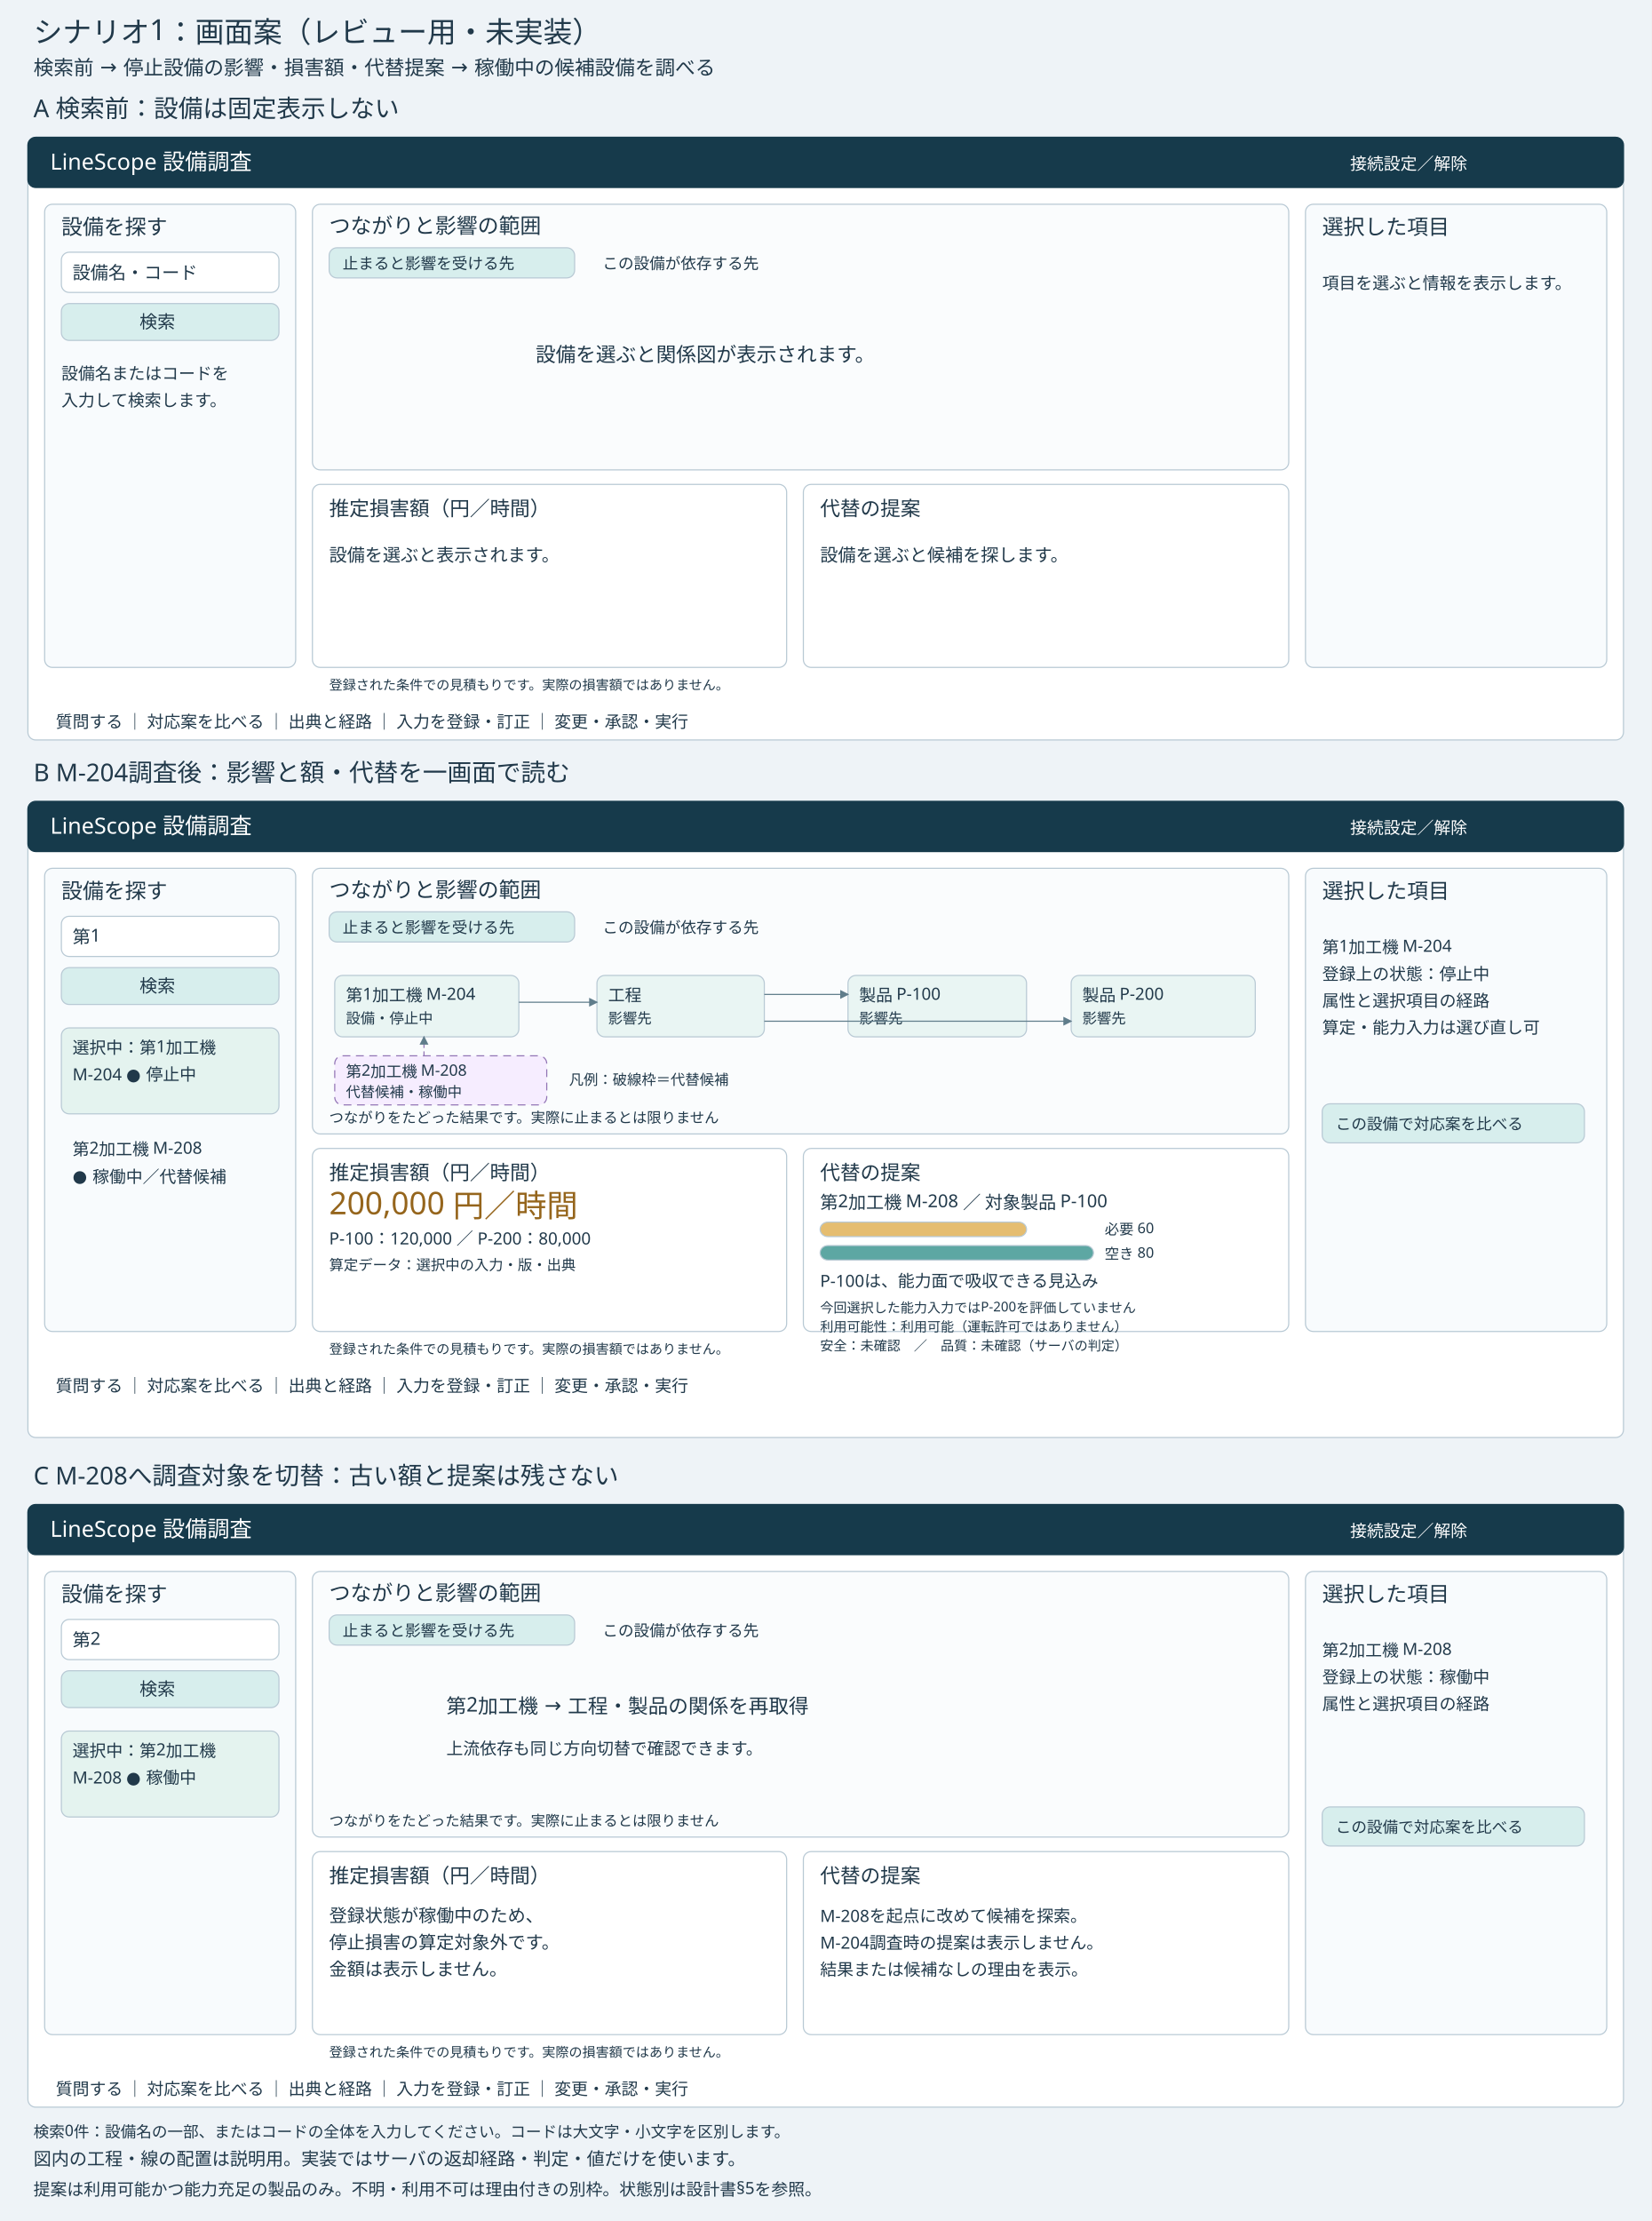
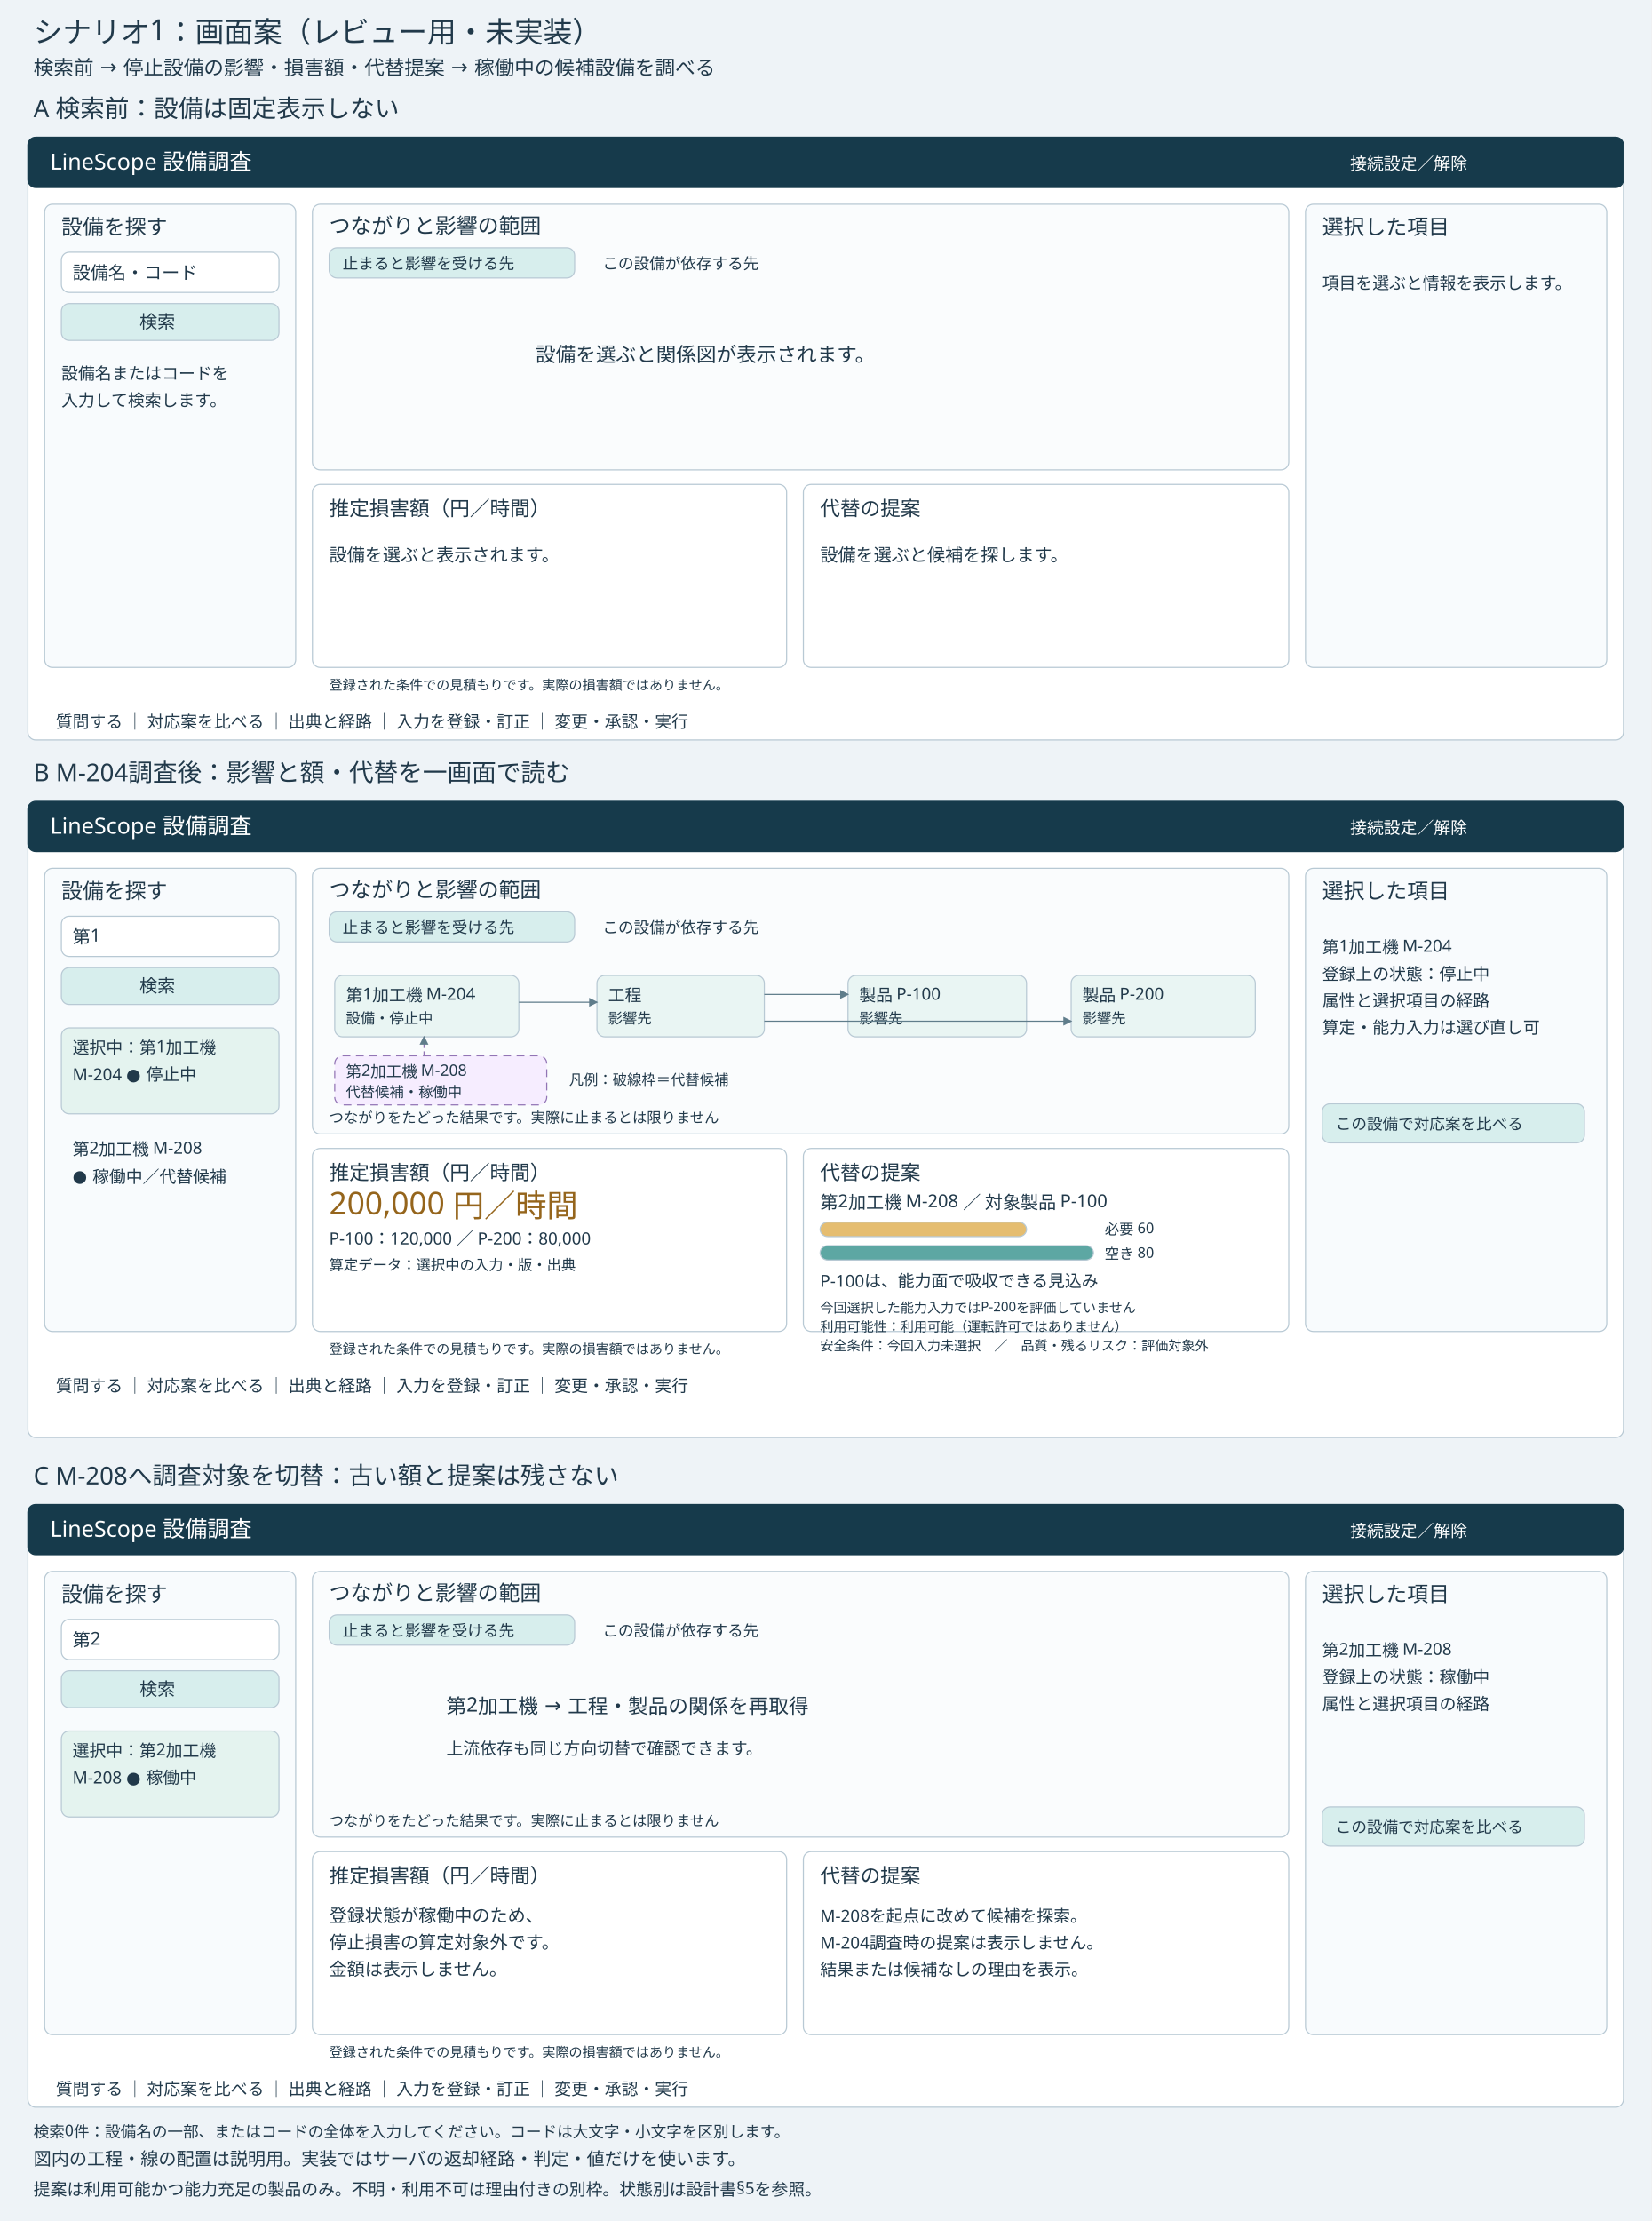
<svg xmlns="http://www.w3.org/2000/svg" width="1480" height="1990" viewBox="0 0 1480 1990" role="img" aria-labelledby="title desc">
  <rect width="1480" height="1990" fill="#eef3f7" />
  <g font-family="sans-serif" fill="#21394a">
    <defs>
      <marker id="arrow" markerWidth="8" markerHeight="8" refX="7" refY="4" orient="auto">
        <path d="M0 0L8 4L0 8" fill="#607d8b" />
      </marker>
    </defs>
    <text x="30" y="38" font-size="26">シナリオ1：画面案（レビュー用・未実装）</text>
    <text x="30" y="67" font-size="18">検索前 → 停止設備の影響・損害額・代替提案 → 稼働中の候補設備を調べる</text>
    <text x="30" y="105" font-size="22">A  検索前：設備は固定表示しない</text>
    <rect x="25" y="123" width="1430" height="540" rx="7" fill="#fff" stroke="#b8c9d4" />
    <rect x="25" y="123" width="1430" height="45" rx="7" fill="#163a4b" stroke="#163a4b" />
    <text x="45" y="152" font-size="20" fill="white">LineScope   設備調査</text>
    <text x="1210" y="152" font-size="15" fill="white">接続設定／解除</text>
    <rect x="40" y="183" width="225" height="415" rx="7" fill="#f8fbfd" stroke="#b8c9d4" />
    <text x="55" y="210" font-size="19">設備を探す</text>
    <rect x="55" y="226" width="195" height="36" rx="7" fill="#fff" stroke="#b8c9d4" />
    <text x="65" y="250" font-size="16">設備名・コード</text>
    <rect x="55" y="272" width="195" height="33" rx="7" fill="#d7eeed" stroke="#b8c9d4" />
    <text x="125" y="294" font-size="16">検索</text>
    <rect x="280" y="183" width="875" height="238" rx="7" fill="#fafcfd" stroke="#b8c9d4" />
    <text x="295" y="209" font-size="19">つながりと影響の範囲</text>
    <rect x="295" y="222" width="220" height="27" rx="7" fill="#d7eeed" stroke="#b8c9d4" />
    <text x="307" y="241" font-size="14">止まると影響を受ける先</text>
    <text x="540" y="241" font-size="14">この設備が依存する先</text>
    <rect x="1170" y="183" width="270" height="415" rx="7" fill="#f8fbfd" stroke="#b8c9d4" />
    <text x="1185" y="210" font-size="19">選択した項目</text>
    <rect x="280" y="434" width="425" height="164" rx="7" fill="#fff" stroke="#b8c9d4" />
    <text x="295" y="462" font-size="18">推定損害額（円／時間）</text>
    <rect x="720" y="434" width="435" height="164" rx="7" fill="#fff" stroke="#b8c9d4" />
    <text x="735" y="462" font-size="18">代替の提案</text>
    <text x="55" y="340" font-size="15">設備名またはコードを</text>
    <text x="55" y="364" font-size="15">入力して検索します。</text>
    <text x="480" y="324" font-size="18">設備を選ぶと関係図が表示されます。</text>
    <text x="295" y="503" font-size="16">設備を選ぶと表示されます。</text>
    <text x="735" y="503" font-size="16">設備を選ぶと候補を探します。</text>
    <text x="1185" y="259" font-size="15">項目を選ぶと情報を表示します。</text>
    <text x="295" y="618" font-size="12">登録された条件での見積もりです。実際の損害額ではありません。</text>
    <text x="50" y="652" font-size="15">質問する   ｜   対応案を比べる   ｜   出典と経路   ｜   入力を登録・訂正   ｜   変更・承認・実行</text>
    <text x="30" y="700" font-size="22">B  M-204調査後：影響と額・代替を一画面で読む</text>
    <rect x="25" y="718" width="1430" height="570" rx="7" fill="#fff" stroke="#b8c9d4" />
    <rect x="25" y="718" width="1430" height="45" rx="7" fill="#163a4b" stroke="#163a4b" />
    <text x="45" y="747" font-size="20" fill="white">LineScope   設備調査</text>
    <text x="1210" y="747" font-size="15" fill="white">接続設定／解除</text>
    <rect x="40" y="778" width="225" height="415" rx="7" fill="#f8fbfd" stroke="#b8c9d4" />
    <text x="55" y="805" font-size="19">設備を探す</text>
    <rect x="55" y="821" width="195" height="36" rx="7" fill="#fff" stroke="#b8c9d4" />
    <text x="65" y="845" font-size="16">第1</text>
    <rect x="55" y="867" width="195" height="33" rx="7" fill="#d7eeed" stroke="#b8c9d4" />
    <text x="125" y="889" font-size="16">検索</text>
    <rect x="280" y="778" width="875" height="238" rx="7" fill="#fafcfd" stroke="#b8c9d4" />
    <text x="295" y="804" font-size="19">つながりと影響の範囲</text>
    <rect x="295" y="817" width="220" height="27" rx="7" fill="#d7eeed" stroke="#b8c9d4" />
    <text x="307" y="836" font-size="14">止まると影響を受ける先</text>
    <text x="540" y="836" font-size="14">この設備が依存する先</text>
    <rect x="1170" y="778" width="270" height="415" rx="7" fill="#f8fbfd" stroke="#b8c9d4" />
    <text x="1185" y="805" font-size="19">選択した項目</text>
    <rect x="280" y="1029" width="425" height="164" rx="7" fill="#fff" stroke="#b8c9d4" />
    <text x="295" y="1057" font-size="18">推定損害額（円／時間）</text>
    <rect x="720" y="1029" width="435" height="164" rx="7" fill="#fff" stroke="#b8c9d4" />
    <text x="735" y="1057" font-size="18">代替の提案</text>
    <rect x="55" y="921" width="195" height="77" rx="7" fill="#e4f3ef" stroke="#b8c9d4" />
    <text x="65" y="944" font-size="15">選択中：第1加工機</text>
    <text x="65" y="968" font-size="15">M-204  ● 停止中</text>
    <text x="65" y="1035" font-size="15">第2加工機 M-208</text>
    <text x="65" y="1059" font-size="15">● 稼働中／代替候補</text>
    <rect x="300" y="874" width="165" height="55" rx="7" fill="#e9f5f3" stroke="#b8c9d4" />
    <text x="310" y="897" font-size="15">第1加工機 M-204</text>
    <text x="310" y="917" font-size="13">設備・停止中</text>
    <rect x="535" y="874" width="150" height="55" rx="7" fill="#e9f5f3" stroke="#b8c9d4" />
    <text x="545" y="897" font-size="15">工程</text>
    <text x="545" y="917" font-size="13">影響先</text>
    <rect x="760" y="874" width="160" height="55" rx="7" fill="#e9f5f3" stroke="#b8c9d4" />
    <text x="770" y="897" font-size="15">製品 P-100</text>
    <text x="770" y="917" font-size="13">影響先</text>
    <rect x="960" y="874" width="165" height="55" rx="7" fill="#e9f5f3" stroke="#b8c9d4" />
    <text x="970" y="897" font-size="15">製品 P-200</text>
    <text x="970" y="917" font-size="13">影響先</text>
    <path d="M465 898 L535 898" stroke="#607d8b" fill="none" marker-end="url(#arrow)" />
    <path d="M685 891 L760 891" stroke="#607d8b" fill="none" marker-end="url(#arrow)" />
    <path d="M685 915 L960 915" stroke="#607d8b" fill="none" marker-end="url(#arrow)" />
    <path d="M380 946V929" stroke="#9275b5" stroke-dasharray="4 3" marker-end="url(#arrow)" fill="none" />
    <rect x="300" y="946" width="190" height="44" rx="7" fill="#f6edff" stroke="#9275b5" stroke-dasharray="7 5" />
    <text x="310" y="965" font-size="14">第2加工機 M-208</text>
    <text x="310" y="983" font-size="13">代替候補・稼働中</text>
    <text x="510" y="972" font-size="13">凡例：破線枠＝代替候補</text>
    <text x="295" y="1088" font-size="28" fill="#95651c">200,000 円／時間</text>
    <text x="295" y="1115" font-size="15">P-100：120,000 ／ P-200：80,000</text>
    <text x="295" y="1138" font-size="13">算定データ：選択中の入力・版・出典</text>
    <text x="735" y="1083" font-size="16">第2加工機 M-208 ／ 対象製品 P-100</text>
    <rect x="735" y="1095" width="185" height="13" rx="7" fill="#e5bd70" stroke="#b8c9d4" />
    <rect x="735" y="1116" width="245" height="13" rx="7" fill="#5da7a3" stroke="#b8c9d4" />
    <text x="990" y="1106" font-size="13">必要 60</text>
    <text x="990" y="1128" font-size="13">空き 80</text>
    <text x="735" y="1153" font-size="15">P-100は、能力面で吸収できる見込み</text>
    <text x="735" y="1176" font-size="12">今回選択した能力入力ではP-200を評価していません</text>
    <text x="735" y="1193" font-size="12">利用可能性：利用可能（運転許可ではありません）</text>
-     <text x="735" y="1210" font-size="12">安全：未確認　／　品質：未確認（サーバの判定）</text>
+     <text x="735" y="1210" font-size="12">安全条件：今回入力未選択　／　品質・残るリスク：評価対象外</text>
    <text x="1185" y="854" font-size="15">第1加工機 M-204</text>
    <text x="1185" y="878" font-size="15">登録上の状態：停止中</text>
    <text x="1185" y="902" font-size="15">属性と選択項目の経路</text>
    <text x="1185" y="926" font-size="15">算定・能力入力は選び直し可</text>
    <rect x="1185" y="989" width="235" height="35" rx="7" fill="#d7eeed" stroke="#b8c9d4" />
    <text x="1197" y="1012" font-size="14">この設備で対応案を比べる</text>
    <text x="295" y="1006" font-size="13">つながりをたどった結果です。実際に止まるとは限りません</text>
    <text x="295" y="1213" font-size="12">登録された条件での見積もりです。実際の損害額ではありません。</text>
    <text x="50" y="1247" font-size="15">質問する   ｜   対応案を比べる   ｜   出典と経路   ｜   入力を登録・訂正   ｜   変更・承認・実行</text>
    <text x="30" y="1330" font-size="22">C  M-208へ調査対象を切替：古い額と提案は残さない</text>
    <rect x="25" y="1348" width="1430" height="540" rx="7" fill="#fff" stroke="#b8c9d4" />
    <rect x="25" y="1348" width="1430" height="45" rx="7" fill="#163a4b" stroke="#163a4b" />
    <text x="45" y="1377" font-size="20" fill="white">LineScope   設備調査</text>
    <text x="1210" y="1377" font-size="15" fill="white">接続設定／解除</text>
    <rect x="40" y="1408" width="225" height="415" rx="7" fill="#f8fbfd" stroke="#b8c9d4" />
    <text x="55" y="1435" font-size="19">設備を探す</text>
    <rect x="55" y="1451" width="195" height="36" rx="7" fill="#fff" stroke="#b8c9d4" />
    <text x="65" y="1475" font-size="16">第2</text>
    <rect x="55" y="1497" width="195" height="33" rx="7" fill="#d7eeed" stroke="#b8c9d4" />
    <text x="125" y="1519" font-size="16">検索</text>
    <rect x="280" y="1408" width="875" height="238" rx="7" fill="#fafcfd" stroke="#b8c9d4" />
    <text x="295" y="1434" font-size="19">つながりと影響の範囲</text>
    <rect x="295" y="1447" width="220" height="27" rx="7" fill="#d7eeed" stroke="#b8c9d4" />
    <text x="307" y="1466" font-size="14">止まると影響を受ける先</text>
    <text x="540" y="1466" font-size="14">この設備が依存する先</text>
    <rect x="1170" y="1408" width="270" height="415" rx="7" fill="#f8fbfd" stroke="#b8c9d4" />
    <text x="1185" y="1435" font-size="19">選択した項目</text>
    <rect x="280" y="1659" width="425" height="164" rx="7" fill="#fff" stroke="#b8c9d4" />
    <text x="295" y="1687" font-size="18">推定損害額（円／時間）</text>
    <rect x="720" y="1659" width="435" height="164" rx="7" fill="#fff" stroke="#b8c9d4" />
    <text x="735" y="1687" font-size="18">代替の提案</text>
    <rect x="55" y="1551" width="195" height="77" rx="7" fill="#e4f3ef" stroke="#b8c9d4" />
    <text x="65" y="1574" font-size="15">選択中：第2加工機</text>
    <text x="65" y="1598" font-size="15">M-208  ● 稼働中</text>
    <text x="400" y="1535" font-size="18">第2加工機 → 工程・製品の関係を再取得</text>
    <text x="400" y="1572" font-size="15">上流依存も同じ方向切替で確認できます。</text>
    <text x="295" y="1722" font-size="16">登録状態が稼働中のため、</text>
    <text x="295" y="1746" font-size="16">停止損害の算定対象外です。</text>
    <text x="295" y="1770" font-size="16">金額は表示しません。</text>
    <text x="735" y="1722" font-size="15">M-208を起点に改めて候補を探索。</text>
    <text x="735" y="1746" font-size="15">M-204調査時の提案は表示しません。</text>
    <text x="735" y="1770" font-size="15">結果または候補なしの理由を表示。</text>
    <text x="1185" y="1484" font-size="15">第2加工機 M-208</text>
    <text x="1185" y="1508" font-size="15">登録上の状態：稼働中</text>
    <text x="1185" y="1532" font-size="15">属性と選択項目の経路</text>
    <rect x="1185" y="1619" width="235" height="35" rx="7" fill="#d7eeed" stroke="#b8c9d4" />
    <text x="1197" y="1642" font-size="14">この設備で対応案を比べる</text>
    <text x="295" y="1636" font-size="13">つながりをたどった結果です。実際に止まるとは限りません</text>
    <text x="295" y="1843" font-size="12">登録された条件での見積もりです。実際の損害額ではありません。</text>
    <text x="50" y="1877" font-size="15">質問する   ｜   対応案を比べる   ｜   出典と経路   ｜   入力を登録・訂正   ｜   変更・承認・実行</text>
    <text x="30" y="1940" font-size="16">図内の工程・線の配置は説明用。実装ではサーバの返却経路・判定・値だけを使います。</text>
    <text x="30" y="1915" font-size="14">検索0件：設備名の一部、またはコードの全体を入力してください。コードは大文字・小文字を区別します。</text>
    <text x="30" y="1967" font-size="15">提案は利用可能かつ能力充足の製品のみ。不明・利用不可は理由付きの別枠。状態別は設計書§5を参照。</text>
  </g>
</svg>
